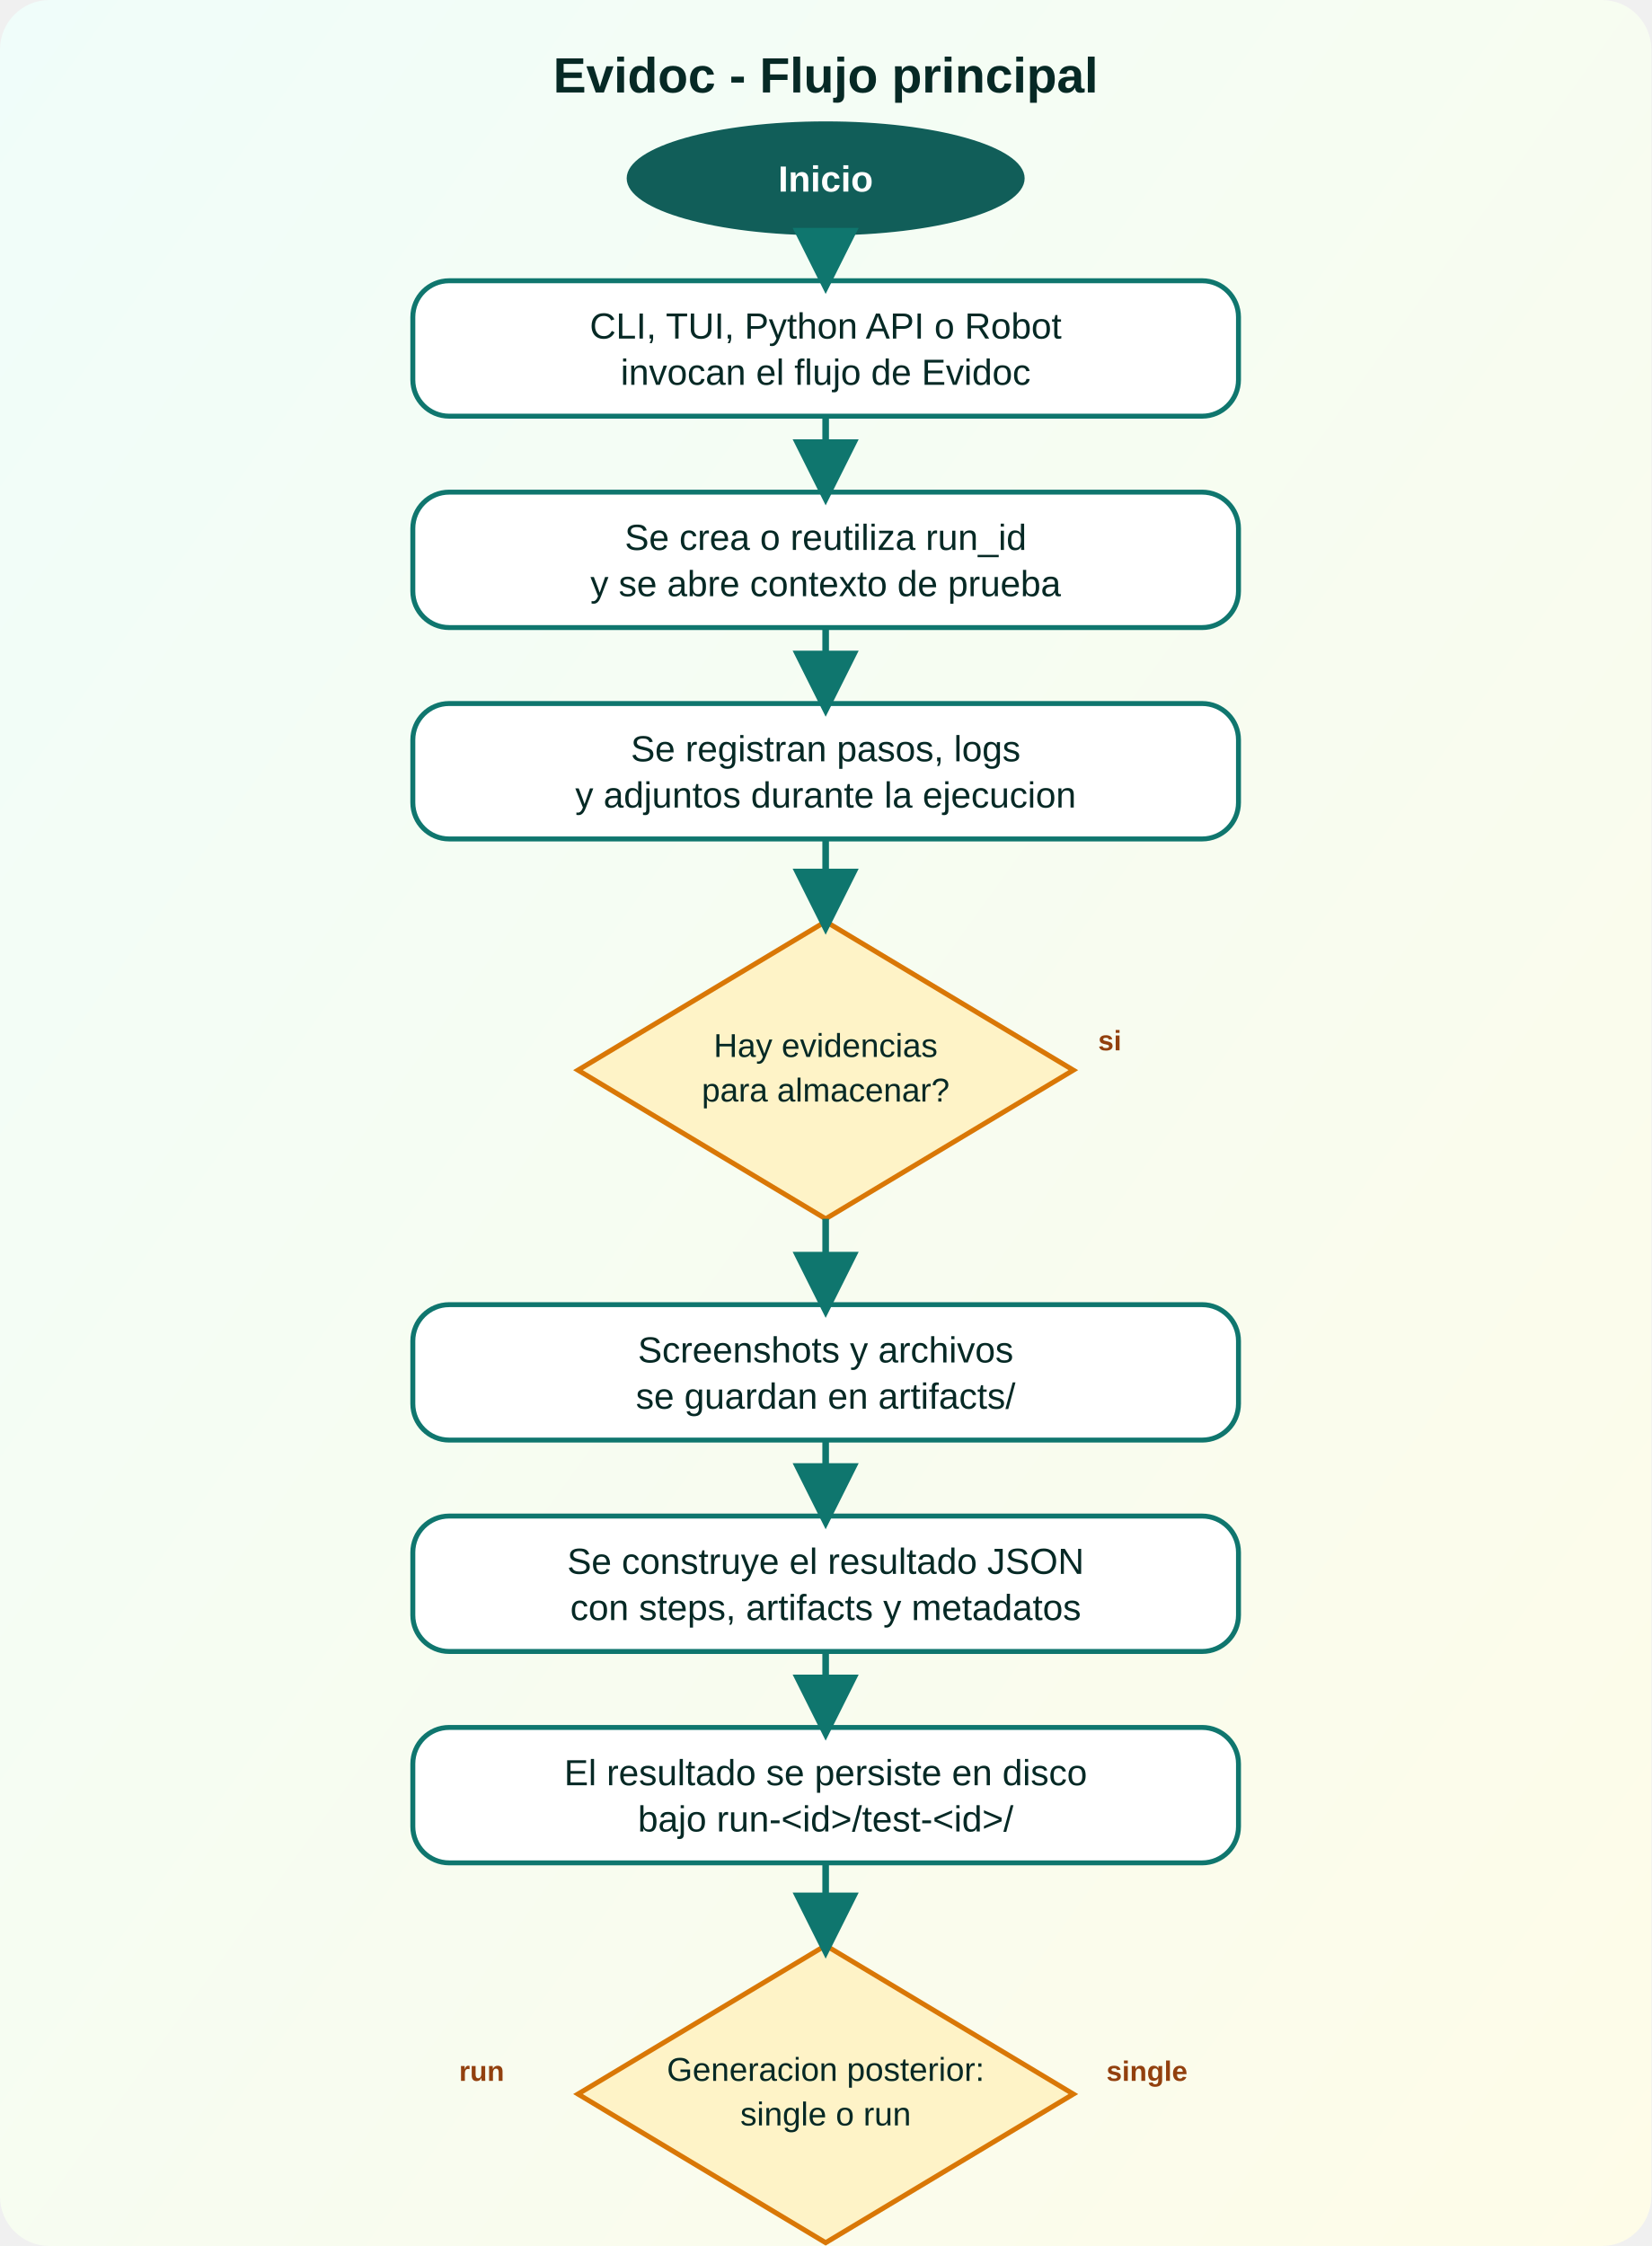
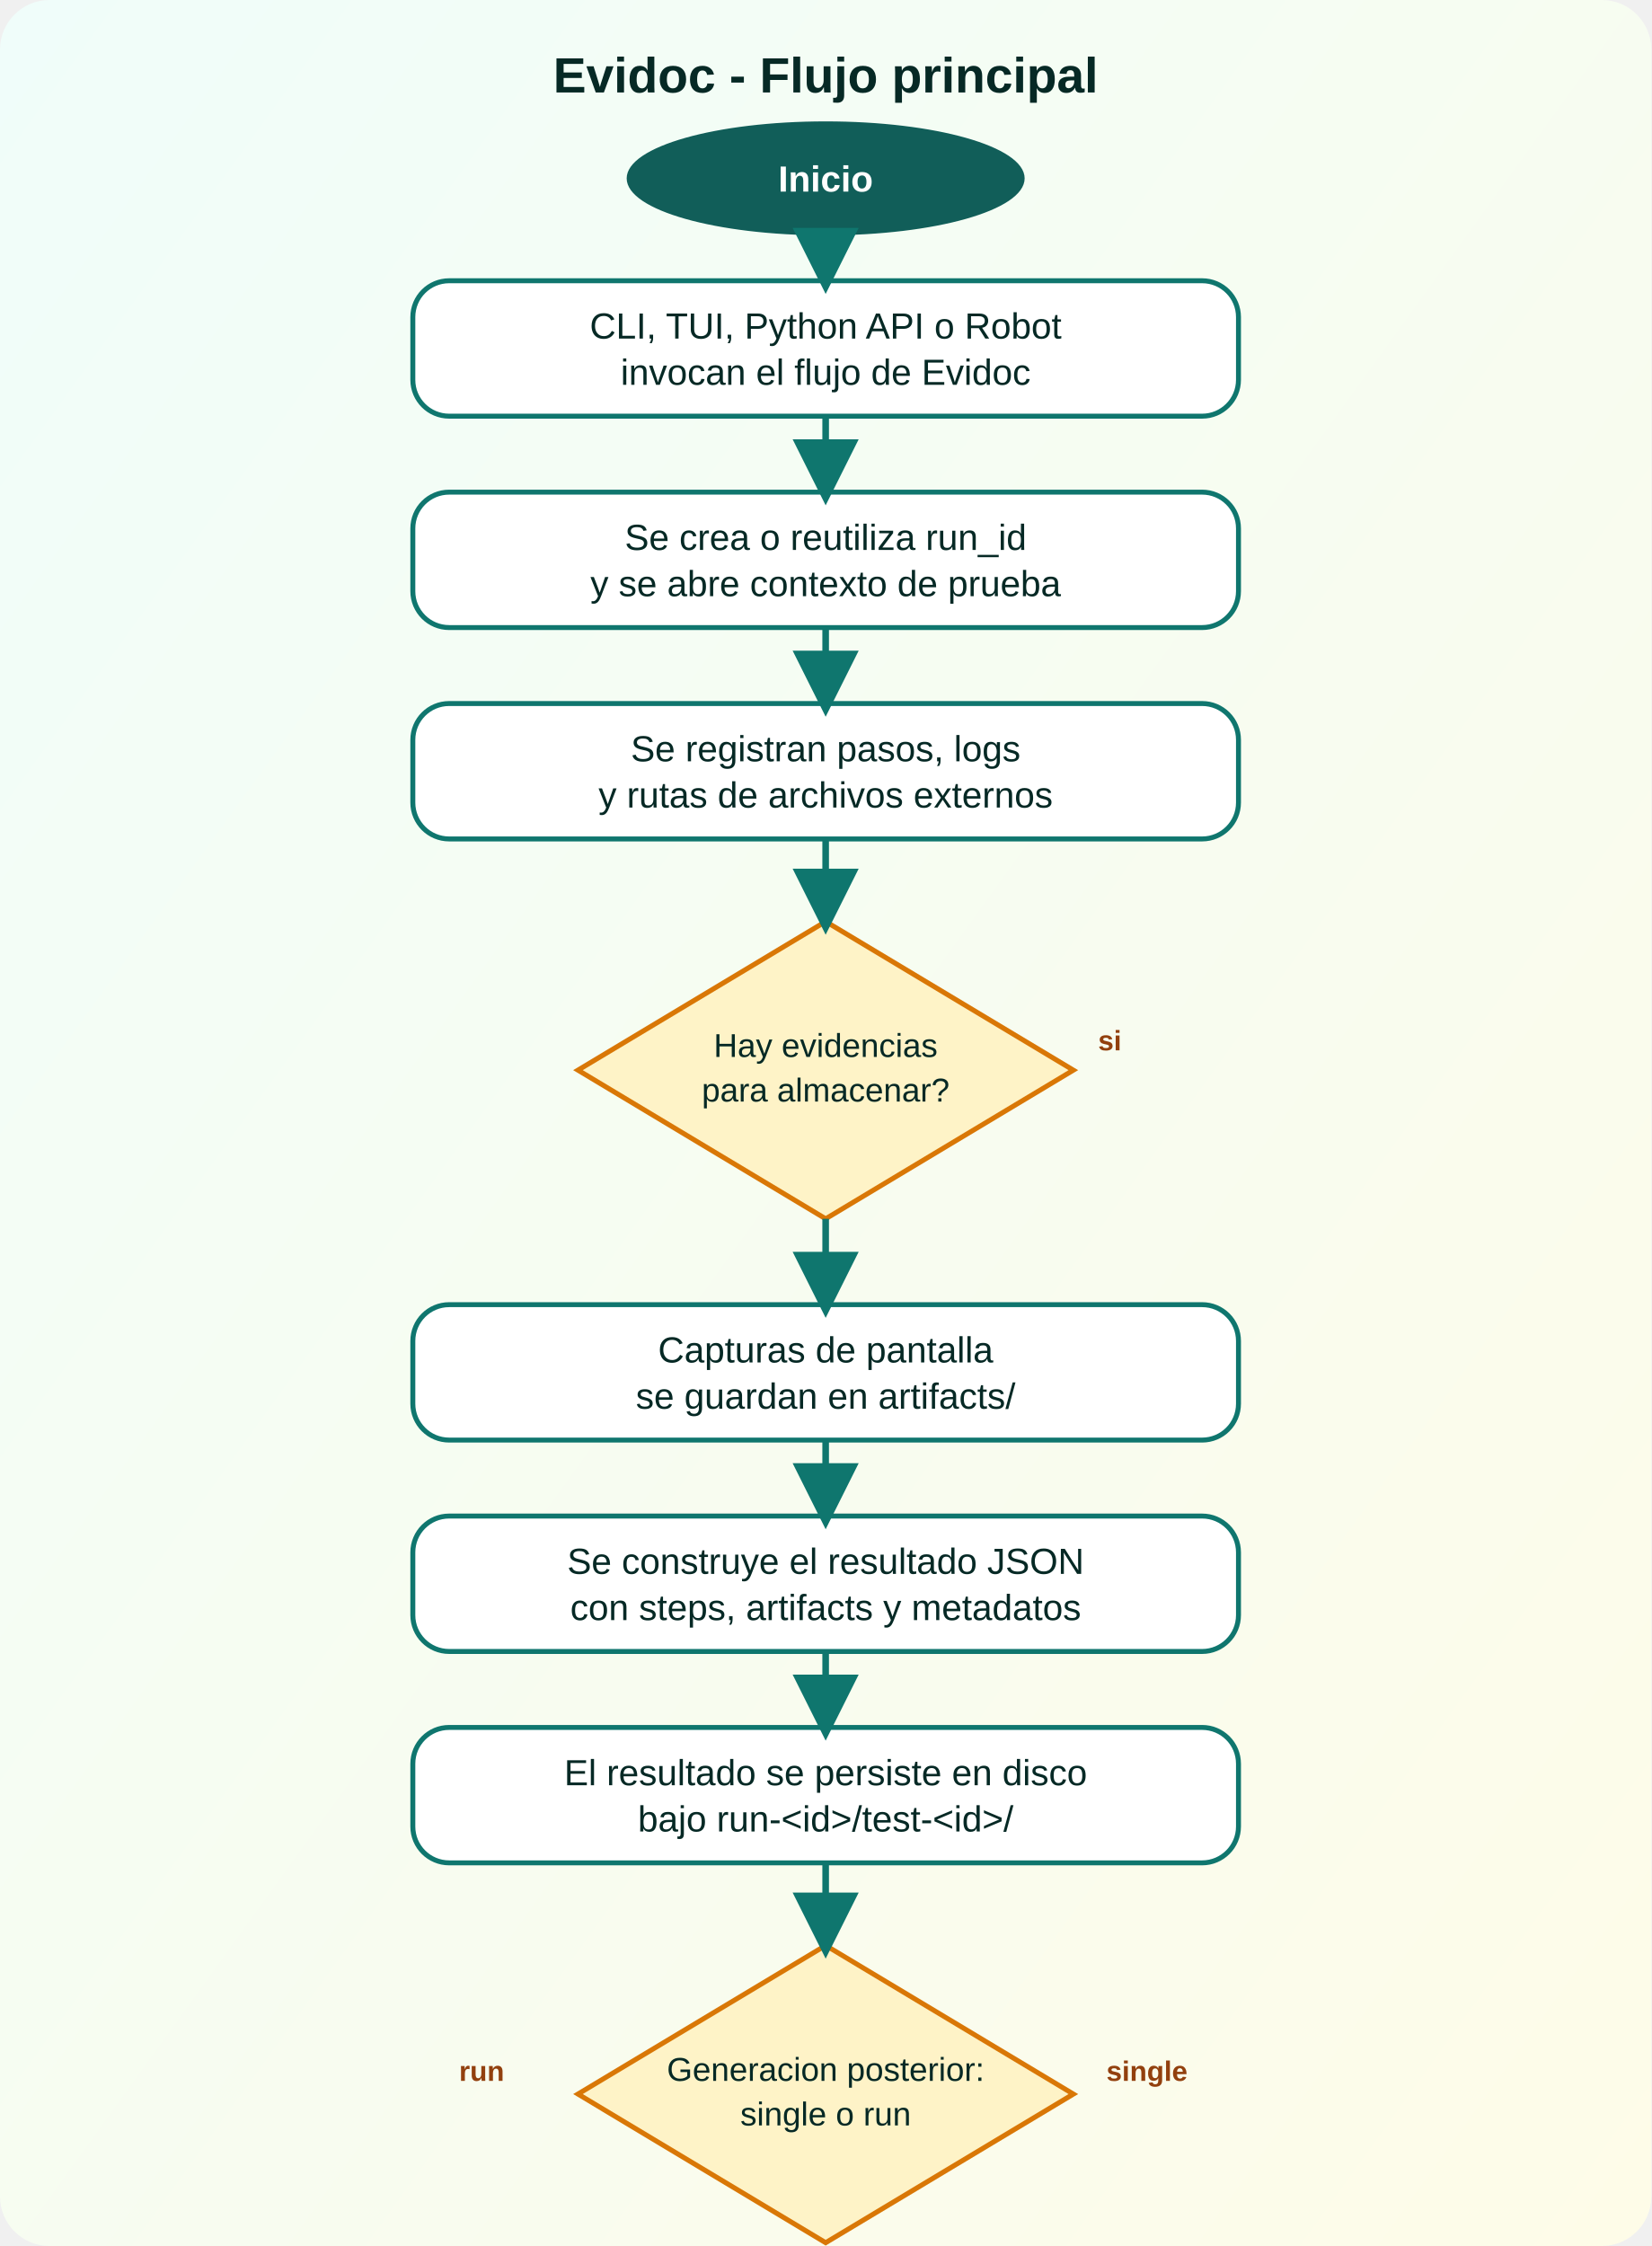
<svg xmlns="http://www.w3.org/2000/svg" viewBox="0 0 1000 1360" role="img" aria-labelledby="title desc">
  <defs>
    <linearGradient id="bg" x1="0%" y1="0%" x2="100%" y2="100%">
      <stop offset="0%" stop-color="#f0fdfa" />
      <stop offset="100%" stop-color="#fefce8" />
    </linearGradient>
    <style>
      text { font-family: IBM Plex Sans, Arial, sans-serif; fill: #062925; }
      .title { font-size: 30px; font-weight: 700; }
      .step { fill: #ffffff; stroke: #0f766e; stroke-width: 3; rx: 22; }
      .step-text { font-size: 22px; text-anchor: middle; }
      .decision { fill: #fef3c7; stroke: #d97706; stroke-width: 3; }
      .decision-text { font-size: 20px; text-anchor: middle; }
      .arrow { stroke: #0f766e; stroke-width: 4; fill: none; marker-end: url(#arrow); }
      .label { font-size: 17px; fill: #92400e; font-weight: 700; }
      .terminal { fill: #115e59; stroke: #115e59; }
      .terminal-text { font-size: 22px; fill: #ffffff; text-anchor: middle; font-weight: 700; }
    </style>
    <marker id="arrow" markerWidth="10" markerHeight="10" refX="8" refY="5" orient="auto">
      <path d="M0,0 L10,5 L0,10 z" fill="#0f766e" />
    </marker>
  </defs>
  <rect width="1000" height="1360" rx="30" fill="url(#bg)" />
  <text x="500" y="56" text-anchor="middle" class="title">Evidoc - Flujo principal</text>
  <ellipse cx="500" cy="108" rx="120" ry="34" class="terminal" />
  <text x="500" y="116" class="terminal-text">Inicio</text>
  <rect x="250" y="170" width="500" height="82" class="step" />
  <text x="500" y="205" class="step-text">CLI, TUI, Python API o Robot</text>
  <text x="500" y="233" class="step-text">invocan el flujo de Evidoc</text>
  <rect x="250" y="298" width="500" height="82" class="step" />
  <text x="500" y="333" class="step-text">Se crea o reutiliza run_id</text>
  <text x="500" y="361" class="step-text">y se abre contexto de prueba</text>
  <rect x="250" y="426" width="500" height="82" class="step" />
  <text x="500" y="461" class="step-text">Se registran pasos, logs</text>
-   <text x="500" y="489" class="step-text">y adjuntos durante la ejecucion</text>
+   <text x="500" y="489" class="step-text">y rutas de archivos externos</text>
  <polygon points="500,558 650,648 500,738 350,648" class="decision" />
  <text x="500" y="640" class="decision-text">Hay evidencias</text>
  <text x="500" y="667" class="decision-text">para almacenar?</text>
  <rect x="250" y="790" width="500" height="82" class="step" />
-   <text x="500" y="825" class="step-text">Screenshots y archivos</text>
+   <text x="500" y="825" class="step-text">Capturas de pantalla</text>
  <text x="500" y="853" class="step-text">se guardan en artifacts/</text>
  <rect x="250" y="918" width="500" height="82" class="step" />
  <text x="500" y="953" class="step-text">Se construye el resultado JSON</text>
  <text x="500" y="981" class="step-text">con steps, artifacts y metadatos</text>
  <rect x="250" y="1046" width="500" height="82" class="step" />
  <text x="500" y="1081" class="step-text">El resultado se persiste en disco</text>
  <text x="500" y="1109" class="step-text">bajo run-&lt;id&gt;/test-&lt;id&gt;/</text>
  <polygon points="500,1178 650,1268 500,1358 350,1268" class="decision" />
  <text x="500" y="1260" class="decision-text">Generacion posterior:</text>
  <text x="500" y="1287" class="decision-text">single o run</text>
  <path d="M500 142 L500 170" class="arrow" />
  <path d="M500 252 L500 298" class="arrow" />
  <path d="M500 380 L500 426" class="arrow" />
  <path d="M500 508 L500 558" class="arrow" />
  <path d="M500 738 L500 790" class="arrow" />
  <path d="M500 872 L500 918" class="arrow" />
  <path d="M500 1000 L500 1046" class="arrow" />
  <path d="M500 1128 L500 1178" class="arrow" />
  <text x="665" y="636" class="label">si</text>
  <text x="670" y="1260" class="label">single</text>
  <text x="278" y="1260" class="label">run</text>
</svg>
